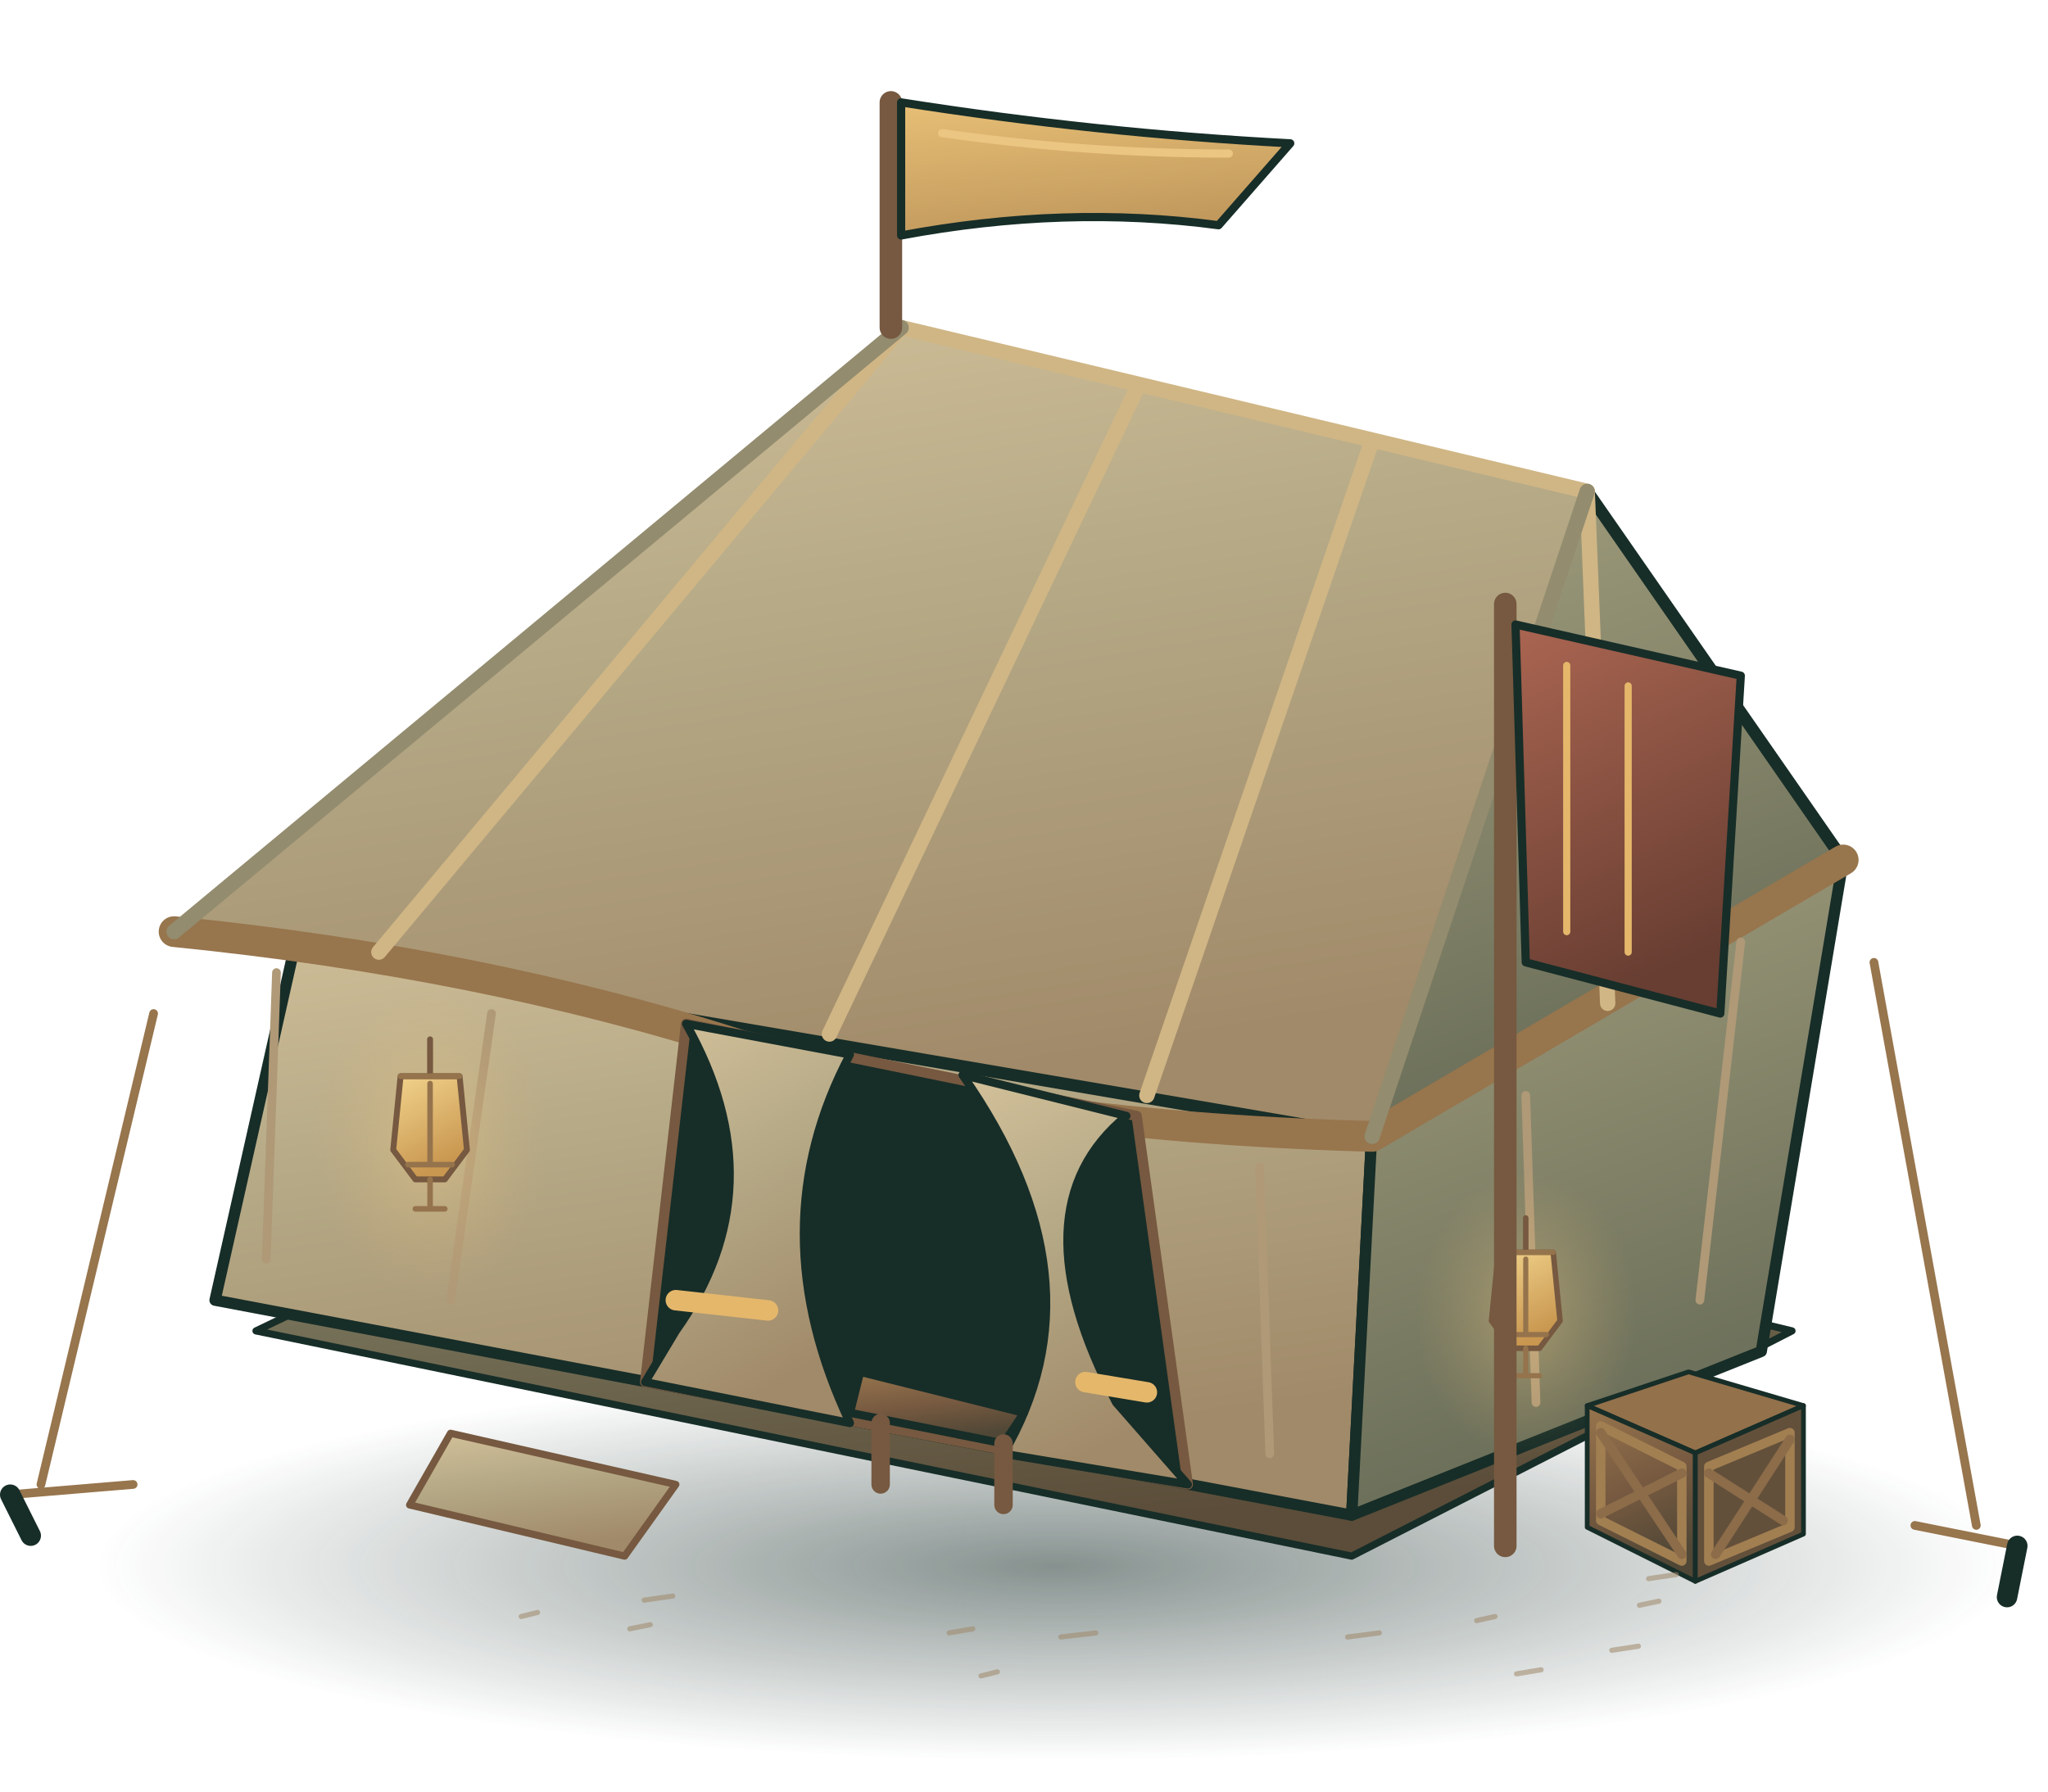
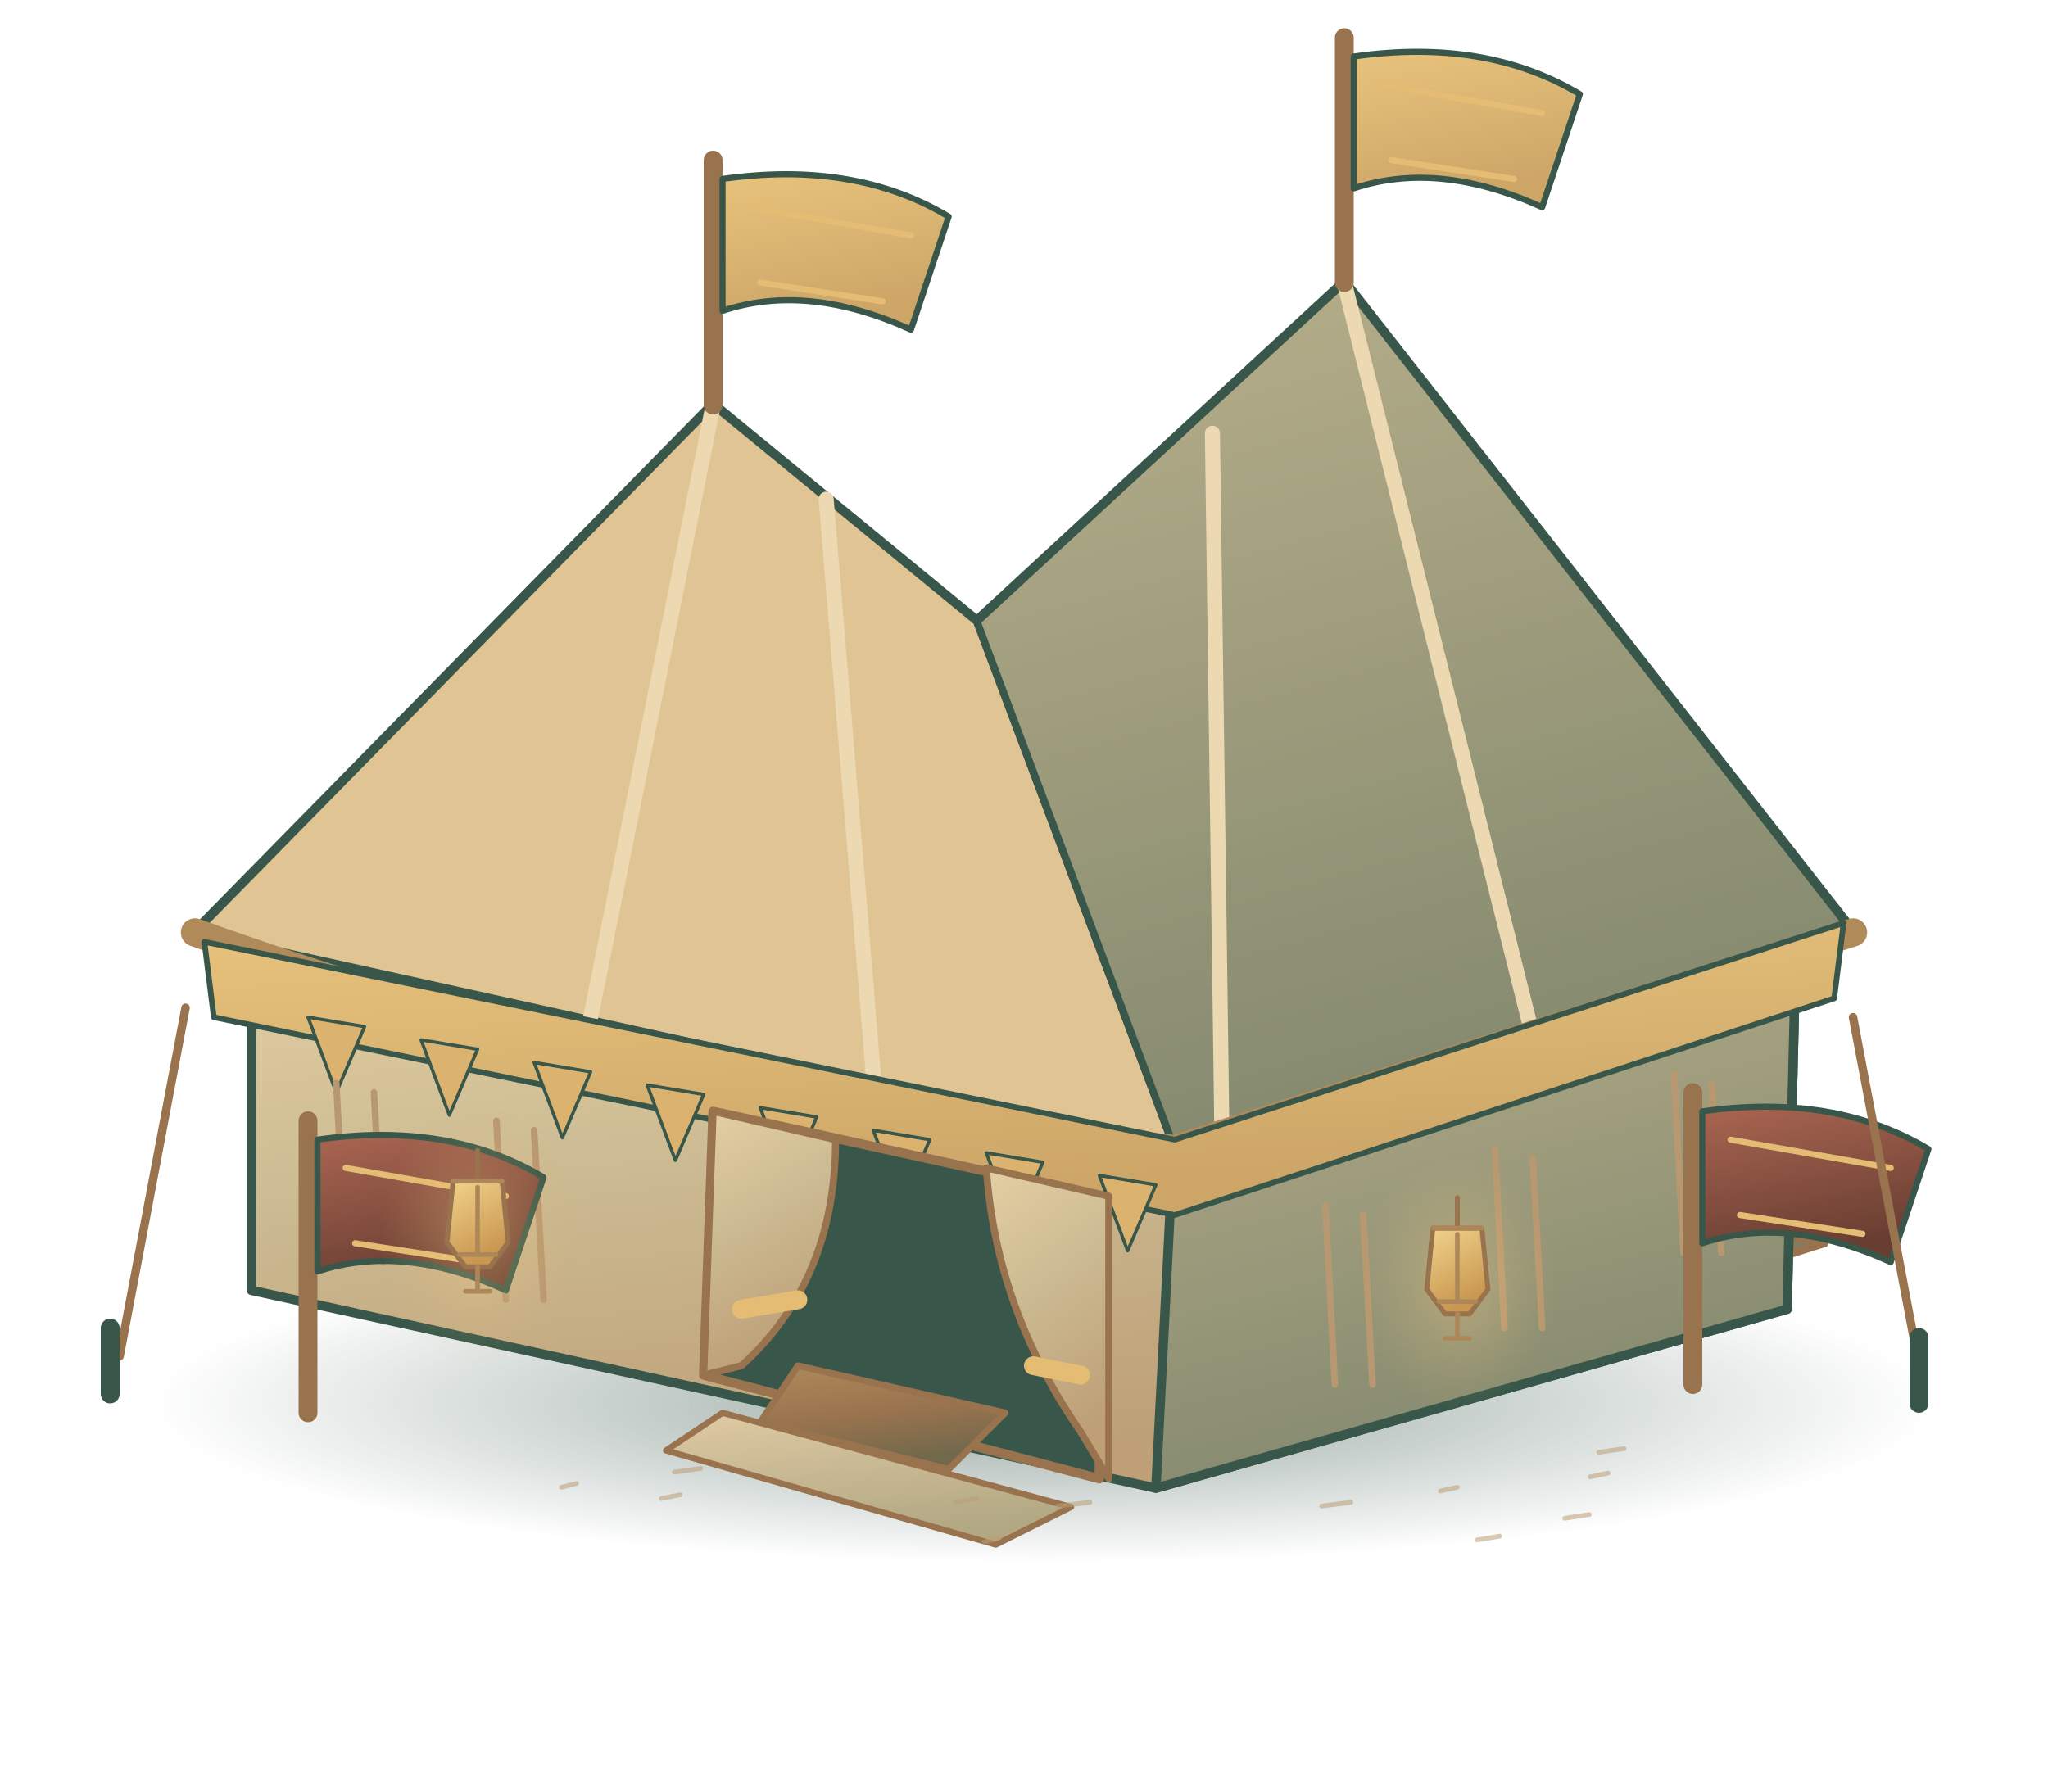
<svg xmlns="http://www.w3.org/2000/svg" width="400" height="350" viewBox="0 0 200 175">
  <defs>
    <linearGradient id="command-roof" x1="0" y1="0" x2=".28" y2="1">
-       <stop offset="0%" stop-color="#64806a" />
-       <stop offset="45%" stop-color="#426253" />
-       <stop offset="100%" stop-color="#2c483e" />
+       <stop offset="0%" stop-color="#708c77" />
+       <stop offset="45%" stop-color="#547465" />
+       <stop offset="100%" stop-color="#466658" />
    </linearGradient>
    <linearGradient id="command-roof_side" x1="0" y1="0" x2=".28" y2="1">
-       <stop offset="0%" stop-color="#3b594c" />
-       <stop offset="100%" stop-color="#264037" />
+       <stop offset="0%" stop-color="#4f6f60" />
+       <stop offset="100%" stop-color="#426153" />
    </linearGradient>
    <linearGradient id="command-wall" x1="0" y1="0" x2=".28" y2="1">
-       <stop offset="0%" stop-color="#d5c399" />
-       <stop offset="55%" stop-color="#c8b58e" />
-       <stop offset="100%" stop-color="#aa9371" />
+       <stop offset="0%" stop-color="#e7d0a2" />
+       <stop offset="55%" stop-color="#dfc69a" />
+       <stop offset="100%" stop-color="#c5a77e" />
    </linearGradient>
    <linearGradient id="command-wall_side" x1="0" y1="0" x2=".28" y2="1">
-       <stop offset="0%" stop-color="#a68e6d" />
-       <stop offset="100%" stop-color="#7c7b62" />
+       <stop offset="0%" stop-color="#c2a37a" />
+       <stop offset="100%" stop-color="#979678" />
    </linearGradient>
    <linearGradient id="command-wood" x1="0" y1="0" x2=".28" y2="1">
-       <stop offset="0%" stop-color="#97754d" />
-       <stop offset="55%" stop-color="#765940" />
-       <stop offset="100%" stop-color="#504736" />
+       <stop offset="0%" stop-color="#b08959" />
+       <stop offset="55%" stop-color="#99734e" />
+       <stop offset="100%" stop-color="#72684c" />
    </linearGradient>
    <linearGradient id="command-canvas" x1="0" y1="0" x2=".28" y2="1">
-       <stop offset="0%" stop-color="#d3c19a" />
-       <stop offset="45%" stop-color="#b5a986" />
-       <stop offset="100%" stop-color="#a18a69" />
+       <stop offset="0%" stop-color="#e5cfa3" />
+       <stop offset="45%" stop-color="#ccbb93" />
+       <stop offset="100%" stop-color="#be9f76" />
    </linearGradient>
    <linearGradient id="command-canvas_side" x1="0" y1="0" x2=".28" y2="1">
-       <stop offset="0%" stop-color="#a29e7d" />
-       <stop offset="100%" stop-color="#686c57" />
+       <stop offset="0%" stop-color="#b8af8b" />
+       <stop offset="100%" stop-color="#858a6f" />
    </linearGradient>
    <linearGradient id="command-earth" x1="0" y1="0" x2=".28" y2="1">
-       <stop offset="0%" stop-color="#8c9073" />
-       <stop offset="100%" stop-color="#5b4d39" />
+       <stop offset="0%" stop-color="#a0a182" />
+       <stop offset="100%" stop-color="#7e6b4d" />
    </linearGradient>
    <linearGradient id="command-stone" x1="0" y1="0" x2=".28" y2="1">
-       <stop offset="0%" stop-color="#cdbd9a" />
-       <stop offset="100%" stop-color="#989072" />
+       <stop offset="0%" stop-color="#dfcaa3" />
+       <stop offset="100%" stop-color="#b2a884" />
    </linearGradient>
    <linearGradient id="command-cloth" x1="0" y1="0" x2=".28" y2="1">
-       <stop offset="0%" stop-color="#e8bf75" />
-       <stop offset="100%" stop-color="#c1995d" />
+       <stop offset="0%" stop-color="#e8c37c" />
+       <stop offset="100%" stop-color="#cca567" />
    </linearGradient>
    <linearGradient id="command-red" x1="0" y1="0" x2=".28" y2="1">
      <stop offset="0%" stop-color="#aa6551" />
      <stop offset="100%" stop-color="#683e32" />
    </linearGradient>
    <linearGradient id="command-light" x1="0" y1="0" x2=".28" y2="1">
      <stop offset="0%" stop-color="#ffe7a0" />
      <stop offset="100%" stop-color="#c99750" />
    </linearGradient>
    <radialGradient id="command-glow">
      <stop stop-color="#ffd68a" stop-opacity=".34" />
      <stop offset="1" stop-color="#e2b570" stop-opacity="0" />
    </radialGradient>
    <radialGradient id="command-shadow">
-       <stop stop-color="#172d28" stop-opacity=".52" />
-       <stop offset=".58" stop-color="#172d28" stop-opacity=".22" />
-       <stop offset="1" stop-color="#172d28" stop-opacity="0" />
+       <stop stop-color="#38574a" stop-opacity=".52" />
+       <stop offset=".58" stop-color="#38574a" stop-opacity=".22" />
+       <stop offset="1" stop-color="#38574a" stop-opacity="0" />
    </radialGradient>
    <pattern id="command-grain" width="18" height="16" patternUnits="userSpaceOnUse">
-       <path d="M1 2Q9 4 17 1M0 9Q7 7 18 11M4 15Q11 12 16 15" fill="none" stroke="#e5b76b" stroke-width=".55" opacity=".19" />
+       <path d="M1 2Q9 4 17 1M0 9Q7 7 18 11M4 15Q11 12 16 15" fill="none" stroke="#e4bc73" stroke-width=".55" opacity=".19" />
    </pattern>
    <pattern id="command-plaster" width="17" height="13" patternUnits="userSpaceOnUse">
-       <path d="M3 3h2M11 8h3M1 11h1" stroke="#765940" opacity=".16" stroke-width=".65" />
+       <path d="M3 3h2M11 8h3M1 11h1" stroke="#99734e" opacity=".16" stroke-width=".65" />
    </pattern>
  </defs>
-   <g stroke-linejoin="round" stroke-linecap="round">
-     <ellipse cx="103" cy="153" rx="94" ry="19" fill="url(#command-shadow)" />
-     <path d="M25 130L132 152L175 130L75 106Z" fill="url(#command-earth)" stroke="#172d28" stroke-width="0.7" stroke-linejoin="round" stroke-linecap="round" />
-     <path d="M30 87L134 110L132 148L21 127Z" fill="url(#command-canvas)" stroke="#172d28" stroke-width="1.1" stroke-linejoin="round" stroke-linecap="round" />
-     <path d="M134 110L180 84L172 132L132 148Z" fill="url(#command-canvas_side)" stroke="#172d28" stroke-width="1.1" stroke-linejoin="round" stroke-linecap="round" />
-     <path d="M17 91L88 32L155 48L134 111Z" fill="url(#command-canvas)" stroke="#172d28" stroke-width="1.2" stroke-linejoin="round" stroke-linecap="round" />
-     <path d="M155 48L180 84L134 111Z" fill="url(#command-canvas_side)" stroke="#172d28" stroke-width="1.2" stroke-linejoin="round" stroke-linecap="round" />
-     <path d="M17 91Q47 94 72 102T134 111L180 84" fill="none" stroke="#97754d" stroke-width="3" stroke-linejoin="round" stroke-linecap="round" />
-     <path d="M88 32L155 48M88 32L37 93M111 38L81 101M134 43L112 107M155 48L157 98" fill="none" stroke="#d0b685" stroke-width="1.5" stroke-linejoin="round" stroke-linecap="round" />
-     <path d="M88 32L17 91M155 48L134 111" fill="none" stroke="#938c6f" stroke-width="1.5" stroke-linejoin="round" stroke-linecap="round" />
-     <path d="M27 95L26 123M48 99L44 127M123 114L124 142M149 107L150 137M170 92L166 127" fill="none" stroke="#af9977" stroke-width="0.85" stroke-linejoin="round" stroke-linecap="round" />
-     <path d="M67 100L111 109L116 145L63 135Z" fill="#172d28" stroke="#765940" stroke-width="1" stroke-linejoin="round" stroke-linecap="round" />
-     <path d="M67 100Q76 116 66 130L63 135L83 139Q74 120 83 103Z" fill="url(#command-canvas)" stroke="#172d28" stroke-width="0.8" stroke-linejoin="round" stroke-linecap="round" />
-     <path d="M110 109Q99 118 109 137L116 145L98 142Q108 125 94 105Z" fill="url(#command-canvas)" stroke="#172d28" stroke-width="0.8" stroke-linejoin="round" stroke-linecap="round" />
-     <path d="M66 127L75 128M106 135L112 136" fill="none" stroke="#e5b76b" stroke-width="2" stroke-linejoin="round" stroke-linecap="round" />
-     <path d="M84 134L100 138L98 141L83 138Z" fill="url(#command-wood)" stroke="#172d28" stroke-width="0.8" stroke-linejoin="round" stroke-linecap="round" />
-     <path d="M86 139V145M98 141V147" fill="none" stroke="#765940" stroke-width="1.8" stroke-linejoin="round" stroke-linecap="round" />
-     <path d="M15 99L4 145M183 94L193 149M13 145L1 146M187 149L197 151" fill="none" stroke="#97754d" stroke-width="0.85" stroke-linejoin="round" stroke-linecap="round" />
-     <path d="M1 146L3 150M197 151L196 156" fill="none" stroke="#172d28" stroke-width="2" stroke-linejoin="round" stroke-linecap="round" />
-     <path d="M87 32V10" fill="none" stroke="#765940" stroke-width="2.2" stroke-linejoin="round" stroke-linecap="round" />
-     <path d="M88 10Q107 13 126 14L119 22Q104 20 88 23Z" fill="url(#command-cloth)" stroke="#172d28" stroke-width="0.8" stroke-linejoin="round" stroke-linecap="round" />
-     <path d="M92 13Q106 15 120 15" fill="none" stroke="#ebc582" stroke-width="0.8" stroke-linejoin="round" stroke-linecap="round" />
-     <g transform="translate(42,108) scale(0.72)">
+   <g transform="translate(8,0) scale(.92)" stroke-linejoin="round" stroke-linecap="round">
+     <ellipse cx="102" cy="149" rx="96" ry="17" fill="url(#command-shadow)" />
+     <path d="M18 129L112 155L185 132L82 110Z" fill="url(#command-earth)" stroke="#99734e" stroke-width="0.8" stroke-linejoin="round" stroke-linecap="round" />
+     <path d="M18 98L116 119L182 98L181 139L114 158L18 137Z" fill="url(#command-canvas)" stroke="#38574a" stroke-width="1" stroke-linejoin="round" stroke-linecap="round" />
+     <path d="M116 119L182 98L181 139L114 158Z" fill="url(#command-canvas_side)" stroke="#38574a" stroke-width="1" stroke-linejoin="round" stroke-linecap="round" />
+     <path d="M12 99L67 43L95 66L134 30L188 99L116 122Z" fill="url(#command-canvas)" stroke="#38574a" stroke-width="1.2" stroke-linejoin="round" stroke-linecap="round" />
+     <path d="M67 43L95 66L116 122L12 99Z" fill="#e0c493" stroke="#38574a" stroke-width="0.8" stroke-linejoin="round" stroke-linecap="round" />
+     <path d="M134 30L188 99L116 122L95 66Z" fill="url(#command-canvas_side)" stroke="#38574a" stroke-width="0.8" stroke-linejoin="round" stroke-linecap="round" />
+     <path d="M67 43L54 108M79 53L84 114M134 30L154 110M120 46L121 120" fill="none" stroke="#ecd9b1" stroke-width="1.6" stroke-linejoin="round" stroke-linecap="round" />
+     <path d="M12 99Q62 117 116 122L188 99" fill="none" stroke="#b18a5a" stroke-width="3" stroke-linejoin="round" stroke-linecap="round" />
+     <path d="M13 100L116 121L187 98L186 106L116 129L14 108Z" fill="url(#command-cloth)" stroke="#38574a" stroke-width="0.6" stroke-linejoin="round" stroke-linecap="round" />
+     <path d="M24 108.0l3 8l3 -7Z" fill="#dbb36f" stroke="#38574a" stroke-width="0.35" stroke-linejoin="round" stroke-linecap="round" />
+     <path d="M36 110.4l3 8l3 -7Z" fill="#dbb36f" stroke="#38574a" stroke-width="0.35" stroke-linejoin="round" stroke-linecap="round" />
+     <path d="M48 112.8l3 8l3 -7Z" fill="#dbb36f" stroke="#38574a" stroke-width="0.35" stroke-linejoin="round" stroke-linecap="round" />
+     <path d="M60 115.2l3 8l3 -7Z" fill="#dbb36f" stroke="#38574a" stroke-width="0.35" stroke-linejoin="round" stroke-linecap="round" />
+     <path d="M72 117.6l3 8l3 -7Z" fill="#dbb36f" stroke="#38574a" stroke-width="0.35" stroke-linejoin="round" stroke-linecap="round" />
+     <path d="M84 120.0l3 8l3 -7Z" fill="#dbb36f" stroke="#38574a" stroke-width="0.35" stroke-linejoin="round" stroke-linecap="round" />
+     <path d="M96 122.4l3 8l3 -7Z" fill="#dbb36f" stroke="#38574a" stroke-width="0.35" stroke-linejoin="round" stroke-linecap="round" />
+     <path d="M108 124.8l3 8l3 -7Z" fill="#dbb36f" stroke="#38574a" stroke-width="0.35" stroke-linejoin="round" stroke-linecap="round" />
+     <path d="M67 118L108 127L108 157L66 146Z" fill="#38574a" stroke="#99734e" stroke-width="1" stroke-linejoin="round" stroke-linecap="round" />
+     <path d="M67 118L80 121Q80 136 70 145L66 146Z" fill="url(#command-canvas)" stroke="#99734e" stroke-width="0.75" stroke-linejoin="round" stroke-linecap="round" />
+     <path d="M109 127L96 124Q97 139 106 152L109 157Z" fill="url(#command-canvas)" stroke="#99734e" stroke-width="0.75" stroke-linejoin="round" stroke-linecap="round" />
+     <path d="M70 139L76 138M101 145L106 146" fill="none" stroke="#e4bc73" stroke-width="2" stroke-linejoin="round" stroke-linecap="round" />
+     <path d="M76 145L98 150L92 156L72 151Z" fill="url(#command-wood)" stroke="#99734e" stroke-width="0.7" stroke-linejoin="round" stroke-linecap="round" />
+     <path d="M68 150L105 160L97 164L62 154Z" fill="url(#command-stone)" stroke="#99734e" stroke-width="0.65" stroke-linejoin="round" stroke-linecap="round" />
+     <path d="M27 115l1 19M31 116l1 18" fill="none" stroke="#b89870" stroke-width="0.7" stroke-linejoin="round" stroke-linecap="round" />
+     <path d="M44 119l1 19M48 120l1 18" fill="none" stroke="#b89870" stroke-width="0.7" stroke-linejoin="round" stroke-linecap="round" />
+     <path d="M132 128l1 19M136 129l1 18" fill="none" stroke="#b89870" stroke-width="0.7" stroke-linejoin="round" stroke-linecap="round" />
+     <path d="M150 122l1 19M154 123l1 18" fill="none" stroke="#b89870" stroke-width="0.7" stroke-linejoin="round" stroke-linecap="round" />
+     <path d="M169 114l1 19M173 115l1 18" fill="none" stroke="#b89870" stroke-width="0.7" stroke-linejoin="round" stroke-linecap="round" />
+     <path d="M67 43V17" fill="none" stroke="#99734e" stroke-width="2" stroke-linejoin="round" stroke-linecap="round" />
+     <path d="M68 19Q82 17 92 23L88 35Q77 30 68 33Z" fill="url(#command-cloth)" stroke="#38574a" stroke-width="0.65" stroke-linejoin="round" stroke-linecap="round" />
+     <path d="M71 22L88 25M72 30L85 32" fill="none" stroke="#e4bc73" stroke-width="0.65" stroke-linejoin="round" stroke-linecap="round" />
+     <path d="M134 30V4" fill="none" stroke="#99734e" stroke-width="2" stroke-linejoin="round" stroke-linecap="round" />
+     <path d="M135 6Q149 4 159 10L155 22Q144 17 135 20Z" fill="url(#command-cloth)" stroke="#38574a" stroke-width="0.65" stroke-linejoin="round" stroke-linecap="round" />
+     <path d="M138 9L155 12M139 17L152 19" fill="none" stroke="#e4bc73" stroke-width="0.65" stroke-linejoin="round" stroke-linecap="round" />
+     <path d="M24 150V119" fill="none" stroke="#99734e" stroke-width="2" stroke-linejoin="round" stroke-linecap="round" />
+     <path d="M25 121Q39 119 49 125L45 137Q34 132 25 135Z" fill="url(#command-red)" stroke="#38574a" stroke-width="0.65" stroke-linejoin="round" stroke-linecap="round" />
+     <path d="M28 124L45 127M29 132L42 134" fill="none" stroke="#e4bc73" stroke-width="0.65" stroke-linejoin="round" stroke-linecap="round" />
+     <path d="M171 147V116" fill="none" stroke="#99734e" stroke-width="2" stroke-linejoin="round" stroke-linecap="round" />
+     <path d="M172 118Q186 116 196 122L192 134Q181 129 172 132Z" fill="url(#command-red)" stroke="#38574a" stroke-width="0.65" stroke-linejoin="round" stroke-linecap="round" />
+     <path d="M175 121L192 124M176 129L189 131" fill="none" stroke="#e4bc73" stroke-width="0.65" stroke-linejoin="round" stroke-linecap="round" />
+     <g transform="translate(42,128) scale(0.65)">
      <ellipse cx="0" cy="5" rx="16" ry="21" fill="url(#command-glow)" />
-       <path d="M0 -9V-4M-4 -4H4L5 6L2 10H-2L-5 6Z" fill="url(#command-light)" stroke="#765940" stroke-width="0.8" stroke-linejoin="round" stroke-linecap="round" />
-       <path d="M-4 -4H4M-3 8H3M0 10V14M-2 14H2M0 -3V8" fill="none" stroke="#95734c" stroke-width="0.75" stroke-linejoin="round" stroke-linecap="round" />
+       <path d="M0 -9V-4M-4 -4H4L5 6L2 10H-2L-5 6Z" fill="url(#command-light)" stroke="#99734e" stroke-width="0.8" stroke-linejoin="round" stroke-linecap="round" />
+       <path d="M-4 -4H4M-3 8H3M0 10V14M-2 14H2M0 -3V8" fill="none" stroke="#ae8758" stroke-width="0.75" stroke-linejoin="round" stroke-linecap="round" />
    </g>
-     <g transform="translate(149,125) scale(0.67)">
+     <g transform="translate(146,133) scale(0.65)">
      <ellipse cx="0" cy="5" rx="16" ry="21" fill="url(#command-glow)" />
-       <path d="M0 -9V-4M-4 -4H4L5 6L2 10H-2L-5 6Z" fill="url(#command-light)" stroke="#765940" stroke-width="0.8" stroke-linejoin="round" stroke-linecap="round" />
-       <path d="M-4 -4H4M-3 8H3M0 10V14M-2 14H2M0 -3V8" fill="none" stroke="#95734c" stroke-width="0.75" stroke-linejoin="round" stroke-linecap="round" />
+       <path d="M0 -9V-4M-4 -4H4L5 6L2 10H-2L-5 6Z" fill="url(#command-light)" stroke="#99734e" stroke-width="0.8" stroke-linejoin="round" stroke-linecap="round" />
+       <path d="M-4 -4H4M-3 8H3M0 10V14M-2 14H2M0 -3V8" fill="none" stroke="#ae8758" stroke-width="0.75" stroke-linejoin="round" stroke-linecap="round" />
    </g>
-     <path d="M147 151V59" fill="none" stroke="#765940" stroke-width="2.2" stroke-linejoin="round" stroke-linecap="round" />
-     <path d="M148 61L170 66L168 99L149 94Z" fill="url(#command-red)" stroke="#172d28" stroke-width="0.8" stroke-linejoin="round" stroke-linecap="round" />
-     <path d="M153 65L153 91M159 67L159 93" fill="none" stroke="#e5b76b" stroke-width="0.7" stroke-linejoin="round" stroke-linecap="round" />
-     <g transform="translate(155,134) scale(0.66)">
-       <path d="M0 5L15 0L32 5L16 12Z" fill="#93714b" stroke="#172d28" stroke-width="0.7" stroke-linejoin="round" stroke-linecap="round" />
-       <path d="M0 5L16 12V31L0 23Z" fill="url(#command-wood)" stroke="#172d28" stroke-width="0.7" stroke-linejoin="round" stroke-linecap="round" />
-       <path d="M16 12L32 5V24L16 31Z" fill="#63503b" stroke="#172d28" stroke-width="0.7" stroke-linejoin="round" stroke-linecap="round" />
-       <path d="M2 8L14 14V28L2 22ZM18 14L30 9V23L18 28Z" fill="none" stroke="#a27f51" stroke-width="1.4" stroke-linejoin="round" stroke-linecap="round" />
-       <path d="M2 9L14 27M14 15L2 21M18 15L29 22M30 10L19 27" fill="none" stroke="#8c6c49" stroke-width="1.4" stroke-linejoin="round" stroke-linecap="round" />
-     </g>
-     <path d="M44 140L66 145L61 152L40 147Z" fill="url(#command-canvas)" stroke="#765940" stroke-width="0.7" stroke-linejoin="round" stroke-linecap="round" />
-     <path d="M95.8 163.7l1.6 -.4" fill="none" stroke="#9f8767" stroke-width="0.5" stroke-linejoin="round" stroke-linecap="round" opacity=".55" />
-     <path d="M160.1 156.8l1.9 -.4" fill="none" stroke="#9f8767" stroke-width="0.5" stroke-linejoin="round" stroke-linecap="round" opacity=".55" />
-     <path d="M103.6 159.9l3.4 -.4" fill="none" stroke="#9f8767" stroke-width="0.5" stroke-linejoin="round" stroke-linecap="round" opacity=".55" />
-     <path d="M62.9 156.3l2.8 -.4" fill="none" stroke="#9f8767" stroke-width="0.5" stroke-linejoin="round" stroke-linecap="round" opacity=".55" />
-     <path d="M148.1 163.5l2.4 -.4" fill="none" stroke="#9f8767" stroke-width="0.5" stroke-linejoin="round" stroke-linecap="round" opacity=".55" />
-     <path d="M161.0 154.2l2.7 -.4" fill="none" stroke="#9f8767" stroke-width="0.5" stroke-linejoin="round" stroke-linecap="round" opacity=".55" />
-     <path d="M131.6 159.9l3.1 -.4" fill="none" stroke="#9f8767" stroke-width="0.5" stroke-linejoin="round" stroke-linecap="round" opacity=".55" />
-     <path d="M144.2 158.3l1.8 -.4" fill="none" stroke="#9f8767" stroke-width="0.5" stroke-linejoin="round" stroke-linecap="round" opacity=".55" />
-     <path d="M92.7 159.5l2.3 -.4" fill="none" stroke="#9f8767" stroke-width="0.5" stroke-linejoin="round" stroke-linecap="round" opacity=".55" />
-     <path d="M157.4 161.2l2.6 -.4" fill="none" stroke="#9f8767" stroke-width="0.5" stroke-linejoin="round" stroke-linecap="round" opacity=".55" />
-     <path d="M50.9 157.9l1.6 -.4" fill="none" stroke="#9f8767" stroke-width="0.5" stroke-linejoin="round" stroke-linecap="round" opacity=".55" />
-     <path d="M61.5 159.1l2.0 -.4" fill="none" stroke="#9f8767" stroke-width="0.5" stroke-linejoin="round" stroke-linecap="round" opacity=".55" />
+     <path d="M11 107L4 144M188 108L195 145" fill="none" stroke="#99734e" stroke-width="0.9" stroke-linejoin="round" stroke-linecap="round" />
+     <path d="M3 141V148M195 142V149" fill="none" stroke="#38574a" stroke-width="2" stroke-linejoin="round" stroke-linecap="round" />
+     <path d="M95.8 163.7l1.6 -.4" fill="none" stroke="#bc9c74" stroke-width="0.5" stroke-linejoin="round" stroke-linecap="round" opacity=".55" />
+     <path d="M160.1 156.8l1.9 -.4" fill="none" stroke="#bc9c74" stroke-width="0.5" stroke-linejoin="round" stroke-linecap="round" opacity=".55" />
+     <path d="M103.6 159.9l3.4 -.4" fill="none" stroke="#bc9c74" stroke-width="0.5" stroke-linejoin="round" stroke-linecap="round" opacity=".55" />
+     <path d="M62.9 156.3l2.8 -.4" fill="none" stroke="#bc9c74" stroke-width="0.5" stroke-linejoin="round" stroke-linecap="round" opacity=".55" />
+     <path d="M148.1 163.5l2.4 -.4" fill="none" stroke="#bc9c74" stroke-width="0.5" stroke-linejoin="round" stroke-linecap="round" opacity=".55" />
+     <path d="M161.0 154.2l2.7 -.4" fill="none" stroke="#bc9c74" stroke-width="0.5" stroke-linejoin="round" stroke-linecap="round" opacity=".55" />
+     <path d="M131.6 159.9l3.1 -.4" fill="none" stroke="#bc9c74" stroke-width="0.5" stroke-linejoin="round" stroke-linecap="round" opacity=".55" />
+     <path d="M144.2 158.3l1.8 -.4" fill="none" stroke="#bc9c74" stroke-width="0.5" stroke-linejoin="round" stroke-linecap="round" opacity=".55" />
+     <path d="M92.7 159.5l2.3 -.4" fill="none" stroke="#bc9c74" stroke-width="0.5" stroke-linejoin="round" stroke-linecap="round" opacity=".55" />
+     <path d="M157.4 161.2l2.6 -.4" fill="none" stroke="#bc9c74" stroke-width="0.5" stroke-linejoin="round" stroke-linecap="round" opacity=".55" />
+     <path d="M50.9 157.9l1.6 -.4" fill="none" stroke="#bc9c74" stroke-width="0.5" stroke-linejoin="round" stroke-linecap="round" opacity=".55" />
+     <path d="M61.5 159.1l2.0 -.4" fill="none" stroke="#bc9c74" stroke-width="0.5" stroke-linejoin="round" stroke-linecap="round" opacity=".55" />
  </g>
</svg>
